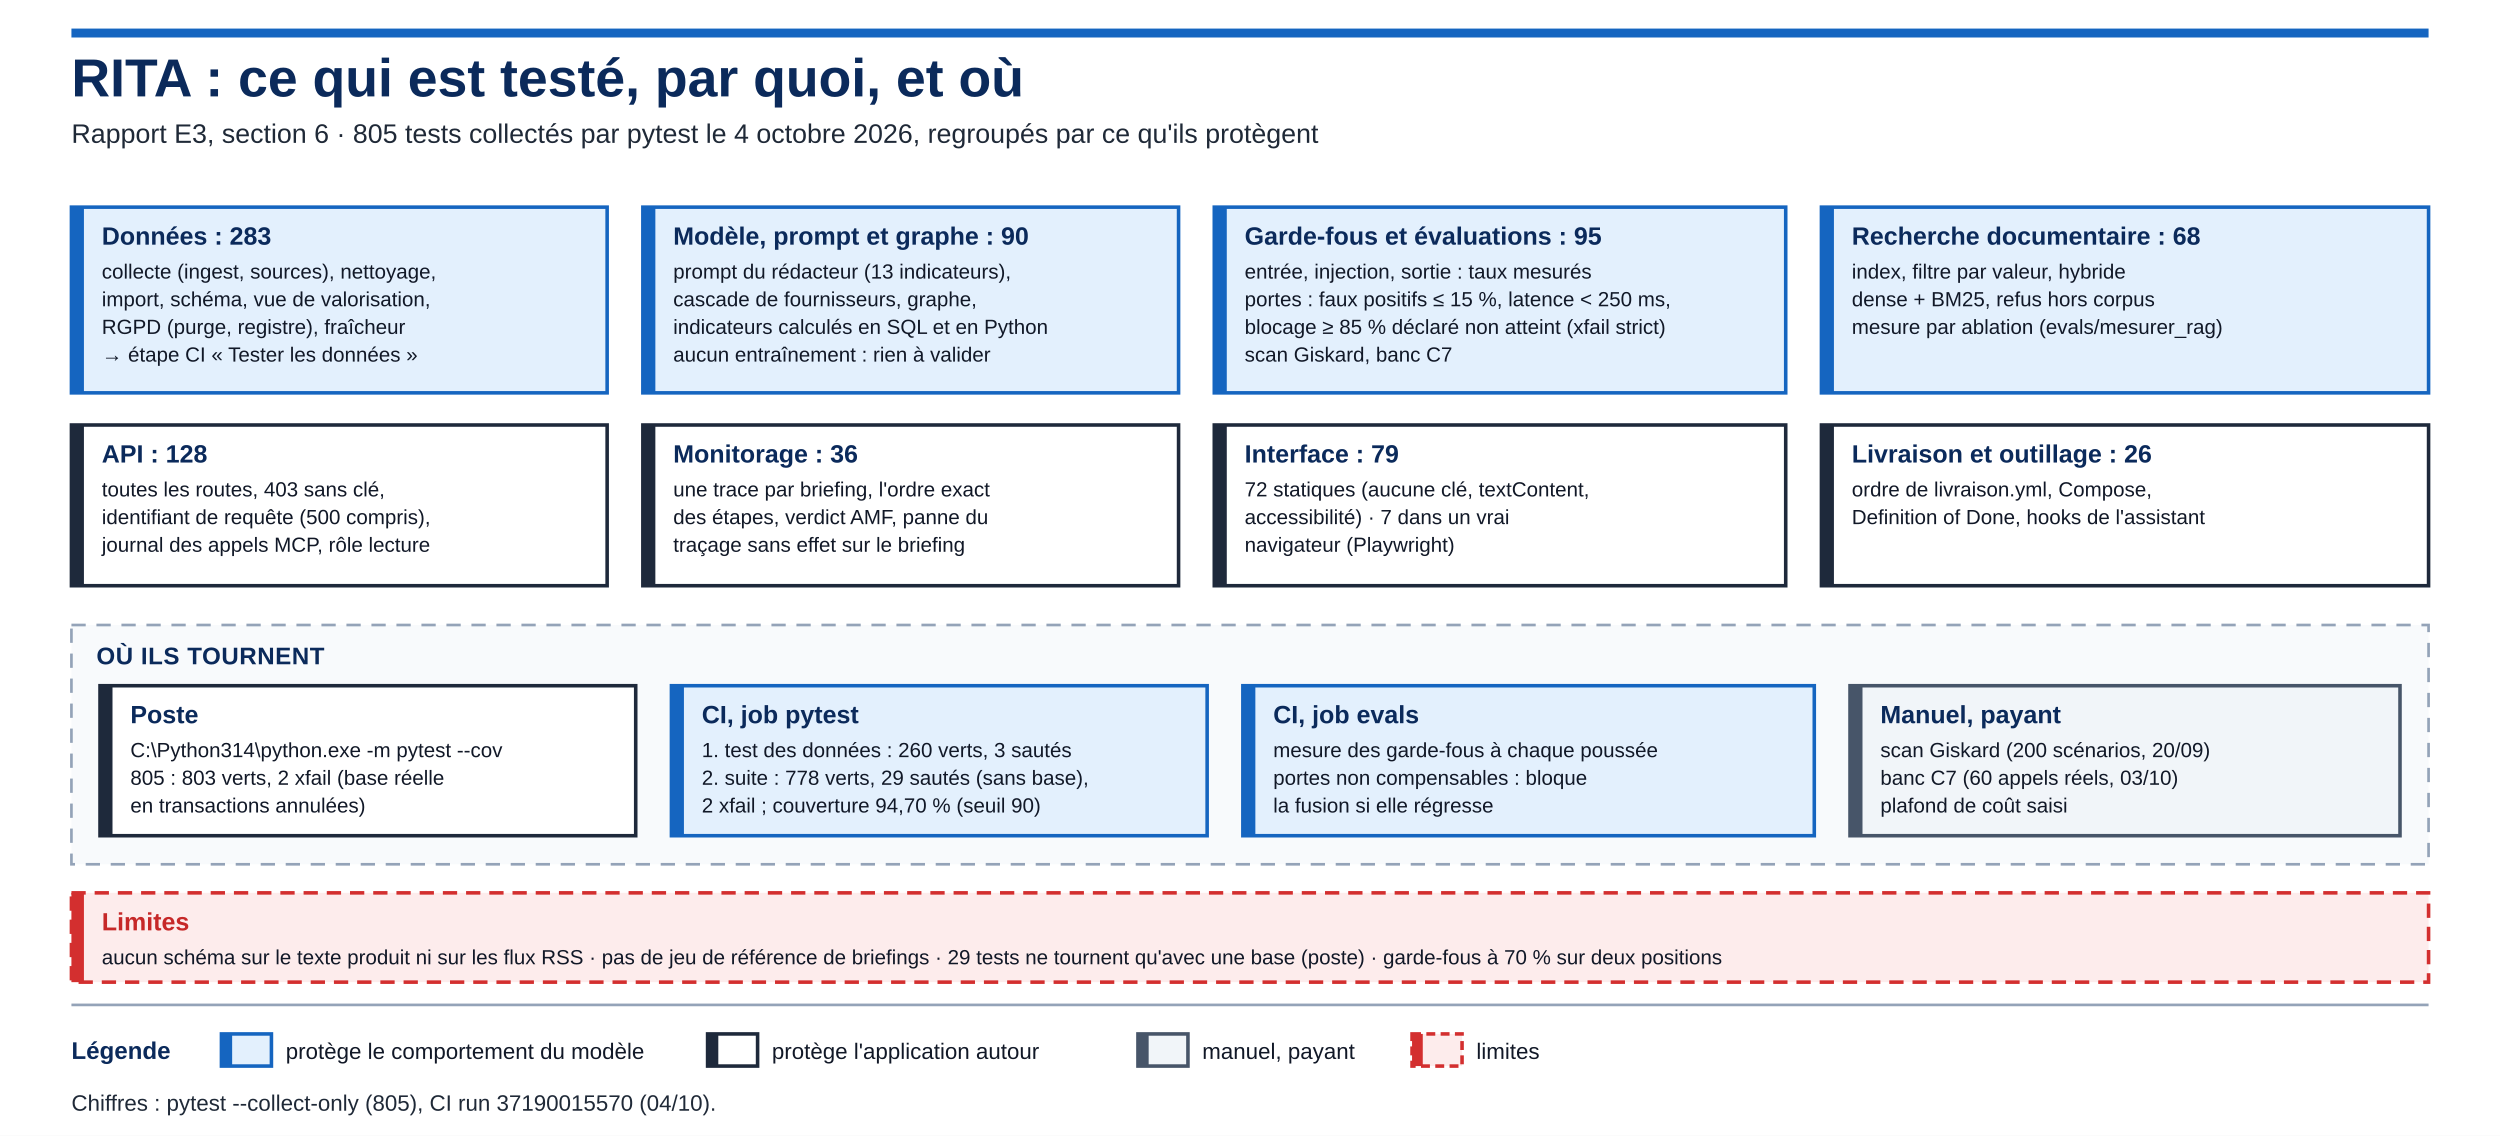
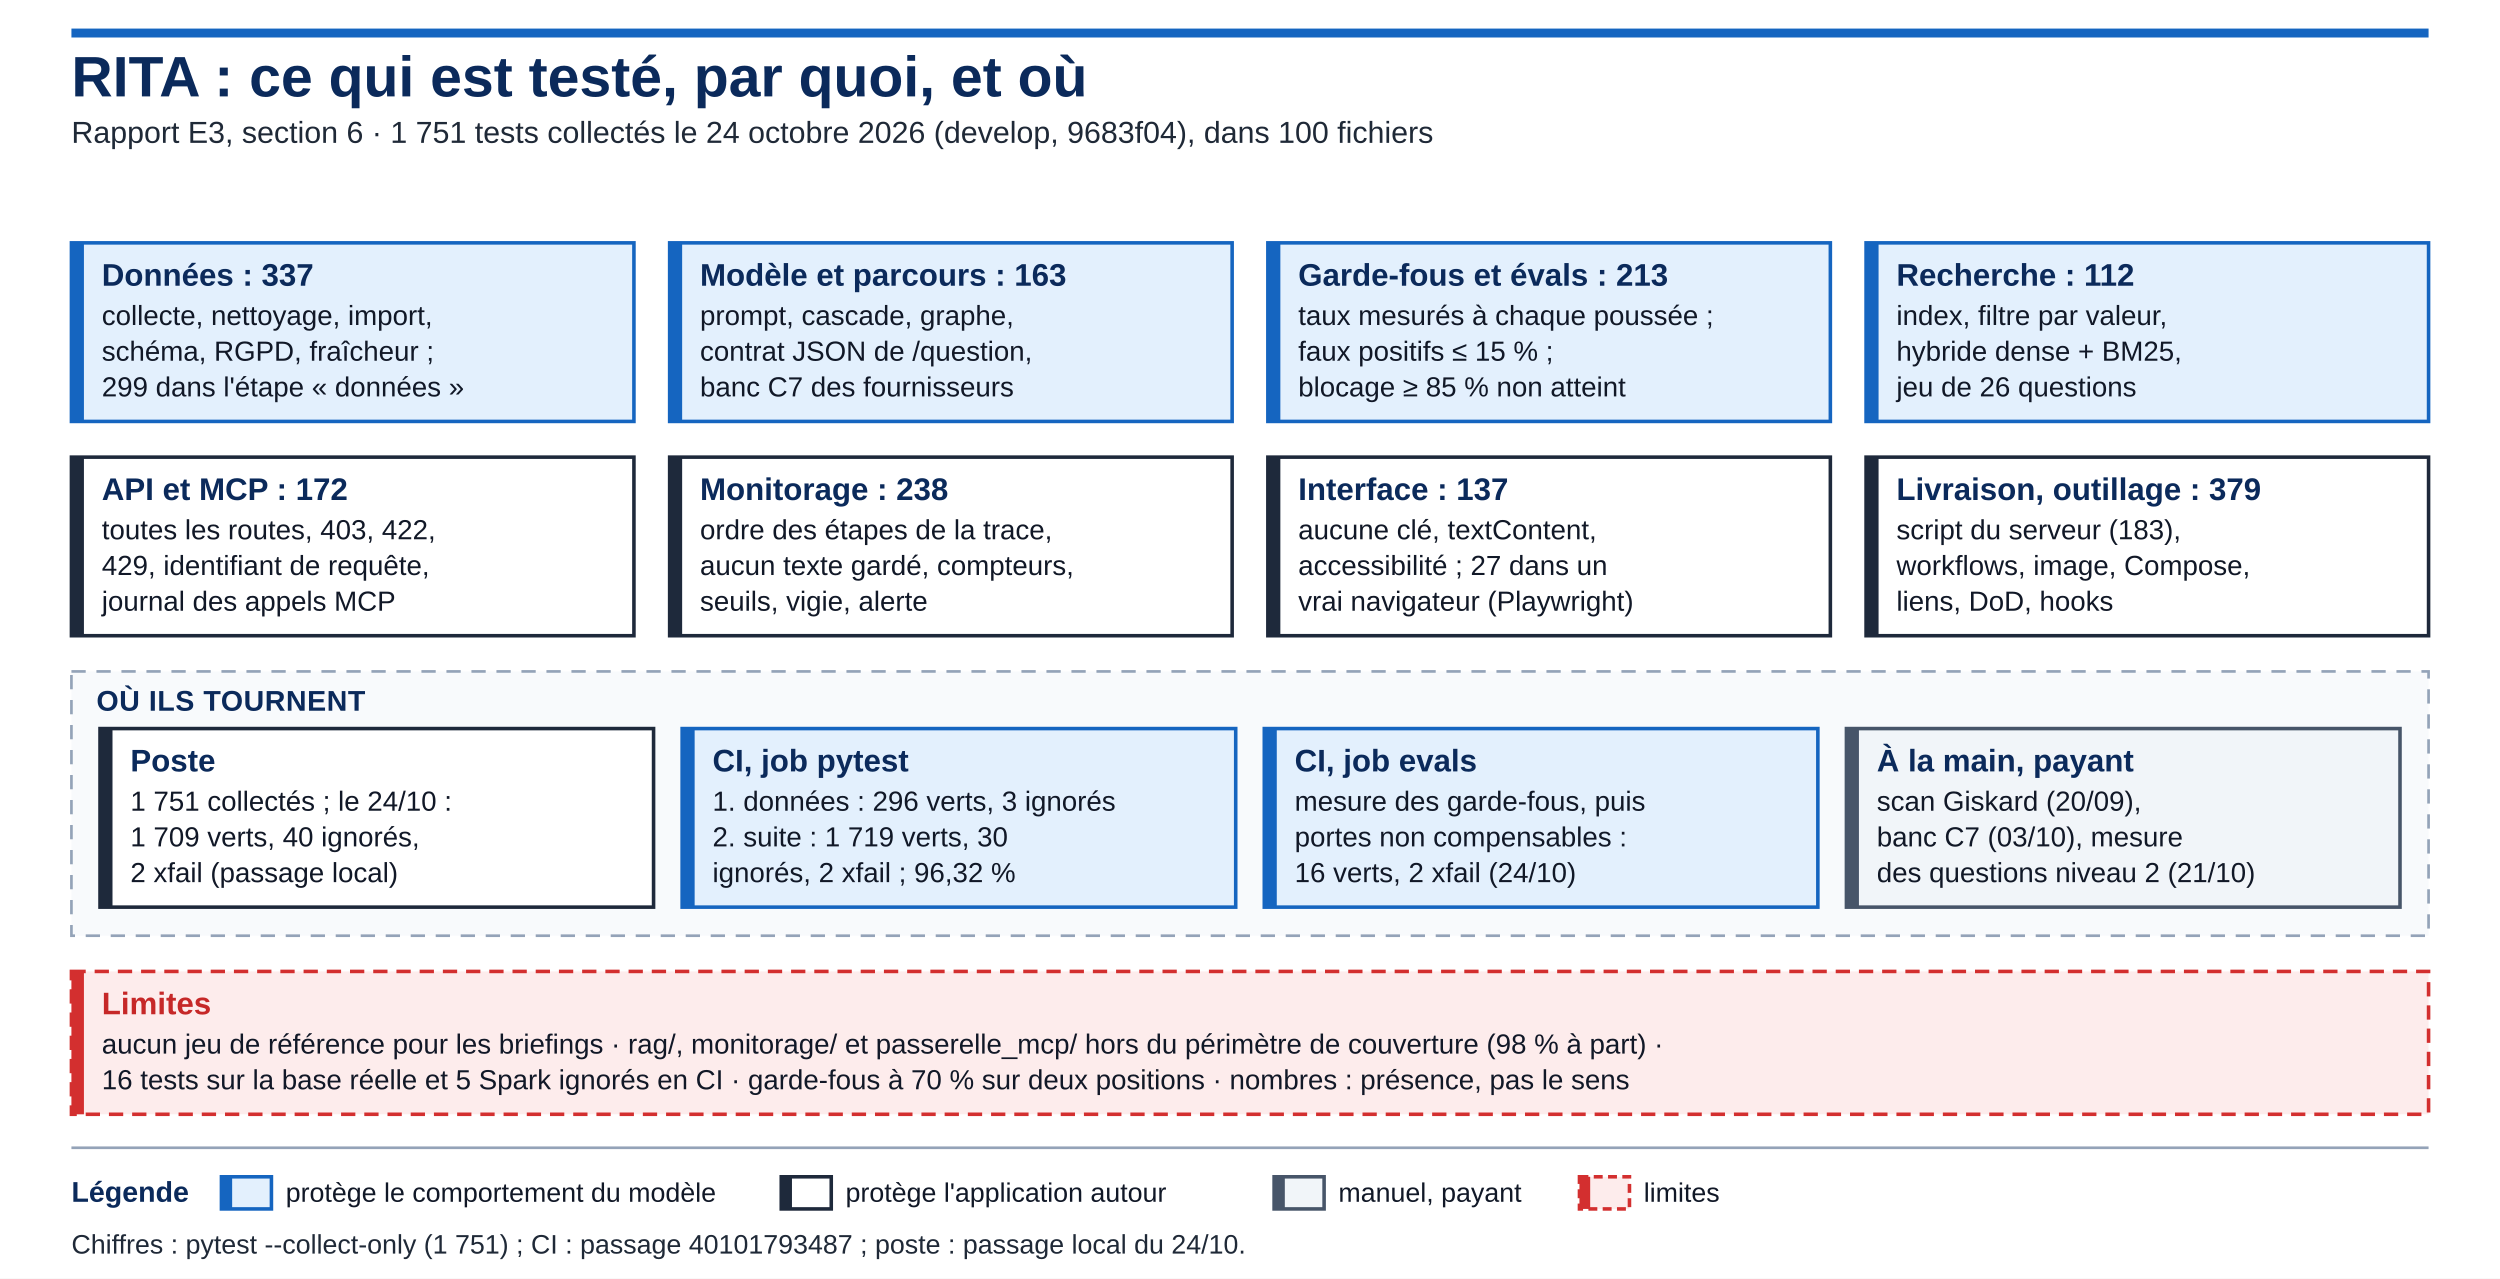
- <svg xmlns="http://www.w3.org/2000/svg" width="1400" height="636" viewBox="0 0 1400 636" font-family="Segoe UI,Calibri,Arial,sans-serif">
+ <svg xmlns="http://www.w3.org/2000/svg" width="1400" height="716" viewBox="0 0 1400 716" font-family="Segoe UI,Calibri,Arial,sans-serif">
  <defs>
    <marker id="fl-flux" markerWidth="5" markerHeight="5" refX="4.2" refY="2.5" orient="auto" markerUnits="strokeWidth">
      <polygon points="0 0,5 2.5,0 5" fill="#0B2A5B" />
    </marker>
    <marker id="fl-ecriture" markerWidth="5" markerHeight="5" refX="4.2" refY="2.5" orient="auto" markerUnits="strokeWidth">
      <polygon points="0 0,5 2.5,0 5" fill="#1565C0" />
    </marker>
    <marker id="fl-lecture" markerWidth="5" markerHeight="5" refX="4.2" refY="2.5" orient="auto" markerUnits="strokeWidth">
      <polygon points="0 0,5 2.5,0 5" fill="#15803D" />
    </marker>
    <marker id="fl-erreur" markerWidth="5" markerHeight="5" refX="4.2" refY="2.5" orient="auto" markerUnits="strokeWidth">
      <polygon points="0 0,5 2.5,0 5" fill="#D32F2F" />
    </marker>
    <marker id="fl-manuel" markerWidth="5" markerHeight="5" refX="4.2" refY="2.5" orient="auto" markerUnits="strokeWidth">
      <polygon points="0 0,5 2.5,0 5" fill="#64748B" />
    </marker>
    <marker id="fl-perso" markerWidth="5" markerHeight="5" refX="4.2" refY="2.5" orient="auto" markerUnits="strokeWidth">
      <polygon points="0 0,5 2.5,0 5" fill="#A21CAF" />
    </marker>
  </defs>
-   <rect width="1400" height="636" fill="#FFFFFF" />
+   <rect width="1400" height="716" fill="#FFFFFF" />
  <rect x="40" y="16" width="1320" height="5" fill="#1565C0" />
-   <text x="40" y="54" font-size="30" font-weight="700" fill="#0B2A5B">RITA : ce qui est testé, par quoi, et où</text>
-   <text x="40" y="80" font-size="15" fill="#1F2937">Rapport E3, section 6 · 805 tests collectés par pytest le 4 octobre 2026, regroupés par ce qu'ils protègent</text>
+   <text x="40" y="54" font-size="32" font-weight="700" fill="#0B2A5B">RITA : ce qui est testé, par quoi, et où</text>
+   <text x="40" y="80" font-size="17" fill="#1F2937">Rapport E3, section 6 · 1 751 tests collectés le 24 octobre 2026 (develop, 9683f04), dans 100 fichiers</text>
  <g transform="translate(0,16)">
-     <rect x="40" y="334" width="1320" height="134" fill="#F8FAFC" stroke="#94A3B8" stroke-width="1.5" stroke-dasharray="8,6" />
-     <rect x="40" y="100" width="300" height="104" fill="#E3F0FD" stroke="#1565C0" stroke-width="2" />
-     <rect x="40" y="100" width="7" height="104" fill="#1565C0" />
-     <text x="57" y="121" font-size="14" font-weight="700" fill="#0B2A5B">Données : 283</text>
-     <text x="57" y="140.0" font-size="11.5" fill="#111827">collecte (ingest, sources), nettoyage,</text>
-     <text x="57" y="155.5" font-size="11.5" fill="#111827">import, schéma, vue de valorisation,</text>
-     <text x="57" y="171.0" font-size="11.5" fill="#111827">RGPD (purge, registre), fraîcheur</text>
-     <text x="57" y="186.5" font-size="11.5" fill="#111827">→ étape CI « Tester les données »</text>
-     <rect x="360" y="100" width="300" height="104" fill="#E3F0FD" stroke="#1565C0" stroke-width="2" />
-     <rect x="360" y="100" width="7" height="104" fill="#1565C0" />
-     <text x="377" y="121" font-size="14" font-weight="700" fill="#0B2A5B">Modèle, prompt et graphe : 90</text>
-     <text x="377" y="140.0" font-size="11.5" fill="#111827">prompt du rédacteur (13 indicateurs),</text>
-     <text x="377" y="155.5" font-size="11.5" fill="#111827">cascade de fournisseurs, graphe,</text>
-     <text x="377" y="171.0" font-size="11.5" fill="#111827">indicateurs calculés en SQL et en Python</text>
-     <text x="377" y="186.5" font-size="11.5" fill="#111827">aucun entraînement : rien à valider</text>
-     <rect x="680" y="100" width="320" height="104" fill="#E3F0FD" stroke="#1565C0" stroke-width="2" />
-     <rect x="680" y="100" width="7" height="104" fill="#1565C0" />
-     <text x="697" y="121" font-size="14" font-weight="700" fill="#0B2A5B">Garde-fous et évaluations : 95</text>
-     <text x="697" y="140.0" font-size="11.5" fill="#111827">entrée, injection, sortie : taux mesurés</text>
-     <text x="697" y="155.5" font-size="11.5" fill="#111827">portes : faux positifs ≤ 15 %, latence &lt; 250 ms,</text>
-     <text x="697" y="171.0" font-size="11.5" fill="#111827">blocage ≥ 85 % déclaré non atteint (xfail strict)</text>
-     <text x="697" y="186.5" font-size="11.5" fill="#111827">scan Giskard, banc C7</text>
-     <rect x="1020" y="100" width="340" height="104" fill="#E3F0FD" stroke="#1565C0" stroke-width="2" />
-     <rect x="1020" y="100" width="7" height="104" fill="#1565C0" />
-     <text x="1037" y="121" font-size="14" font-weight="700" fill="#0B2A5B">Recherche documentaire : 68</text>
-     <text x="1037" y="140.0" font-size="11.5" fill="#111827">index, filtre par valeur, hybride</text>
-     <text x="1037" y="155.5" font-size="11.5" fill="#111827">dense + BM25, refus hors corpus</text>
-     <text x="1037" y="171.0" font-size="11.5" fill="#111827">mesure par ablation (evals/mesurer_rag)</text>
-     <rect x="40" y="222" width="300" height="90" fill="#FFFFFF" stroke="#1E293B" stroke-width="2" />
-     <rect x="40" y="222" width="7" height="90" fill="#1E293B" />
-     <text x="57" y="243" font-size="14" font-weight="700" fill="#0B2A5B">API : 128</text>
-     <text x="57" y="262.0" font-size="11.5" fill="#111827">toutes les routes, 403 sans clé,</text>
-     <text x="57" y="277.5" font-size="11.5" fill="#111827">identifiant de requête (500 compris),</text>
-     <text x="57" y="293.0" font-size="11.5" fill="#111827">journal des appels MCP, rôle lecture</text>
-     <rect x="360" y="222" width="300" height="90" fill="#FFFFFF" stroke="#1E293B" stroke-width="2" />
-     <rect x="360" y="222" width="7" height="90" fill="#1E293B" />
-     <text x="377" y="243" font-size="14" font-weight="700" fill="#0B2A5B">Monitorage : 36</text>
-     <text x="377" y="262.0" font-size="11.5" fill="#111827">une trace par briefing, l'ordre exact</text>
-     <text x="377" y="277.5" font-size="11.5" fill="#111827">des étapes, verdict AMF, panne du</text>
-     <text x="377" y="293.0" font-size="11.5" fill="#111827">traçage sans effet sur le briefing</text>
-     <rect x="680" y="222" width="320" height="90" fill="#FFFFFF" stroke="#1E293B" stroke-width="2" />
-     <rect x="680" y="222" width="7" height="90" fill="#1E293B" />
-     <text x="697" y="243" font-size="14" font-weight="700" fill="#0B2A5B">Interface : 79</text>
-     <text x="697" y="262.0" font-size="11.5" fill="#111827">72 statiques (aucune clé, textContent,</text>
-     <text x="697" y="277.5" font-size="11.5" fill="#111827">accessibilité) · 7 dans un vrai</text>
-     <text x="697" y="293.0" font-size="11.5" fill="#111827">navigateur (Playwright)</text>
-     <rect x="1020" y="222" width="340" height="90" fill="#FFFFFF" stroke="#1E293B" stroke-width="2" />
-     <rect x="1020" y="222" width="7" height="90" fill="#1E293B" />
-     <text x="1037" y="243" font-size="14" font-weight="700" fill="#0B2A5B">Livraison et outillage : 26</text>
-     <text x="1037" y="262.0" font-size="11.5" fill="#111827">ordre de livraison.yml, Compose,</text>
-     <text x="1037" y="277.5" font-size="11.5" fill="#111827">Definition of Done, hooks de l'assistant</text>
-     <rect x="56" y="368" width="300" height="84" fill="#FFFFFF" stroke="#1E293B" stroke-width="2" />
-     <rect x="56" y="368" width="7" height="84" fill="#1E293B" />
-     <text x="73" y="389" font-size="14" font-weight="700" fill="#0B2A5B">Poste</text>
-     <text x="73" y="408.0" font-size="11.5" fill="#111827">C:\Python314\python.exe -m pytest --cov</text>
-     <text x="73" y="423.5" font-size="11.5" fill="#111827">805 : 803 verts, 2 xfail (base réelle</text>
-     <text x="73" y="439.0" font-size="11.5" fill="#111827">en transactions annulées)</text>
-     <rect x="376" y="368" width="300" height="84" fill="#E3F0FD" stroke="#1565C0" stroke-width="2" />
-     <rect x="376" y="368" width="7" height="84" fill="#1565C0" />
-     <text x="393" y="389" font-size="14" font-weight="700" fill="#0B2A5B">CI, job pytest</text>
-     <text x="393" y="408.0" font-size="11.5" fill="#111827">1. test des données : 260 verts, 3 sautés</text>
-     <text x="393" y="423.5" font-size="11.5" fill="#111827">2. suite : 778 verts, 29 sautés (sans base),</text>
-     <text x="393" y="439.0" font-size="11.5" fill="#111827">2 xfail ; couverture 94,70 % (seuil 90)</text>
-     <rect x="696" y="368" width="320" height="84" fill="#E3F0FD" stroke="#1565C0" stroke-width="2" />
-     <rect x="696" y="368" width="7" height="84" fill="#1565C0" />
-     <text x="713" y="389" font-size="14" font-weight="700" fill="#0B2A5B">CI, job evals</text>
-     <text x="713" y="408.0" font-size="11.5" fill="#111827">mesure des garde-fous à chaque poussée</text>
-     <text x="713" y="423.5" font-size="11.5" fill="#111827">portes non compensables : bloque</text>
-     <text x="713" y="439.0" font-size="11.5" fill="#111827">la fusion si elle régresse</text>
-     <rect x="1036" y="368" width="308" height="84" fill="#F1F5F9" stroke="#475569" stroke-width="2" />
-     <rect x="1036" y="368" width="7" height="84" fill="#475569" />
-     <text x="1053" y="389" font-size="14" font-weight="700" fill="#0B2A5B">Manuel, payant</text>
-     <text x="1053" y="408.0" font-size="11.5" fill="#111827">scan Giskard (200 scénarios, 20/09)</text>
-     <text x="1053" y="423.5" font-size="11.5" fill="#111827">banc C7 (60 appels réels, 03/10)</text>
-     <text x="1053" y="439.0" font-size="11.5" fill="#111827">plafond de coût saisi</text>
-     <rect x="40" y="484" width="1320" height="50" fill="#FDECEC" stroke="#D32F2F" stroke-width="2" stroke-dasharray="8,5" />
-     <rect x="40" y="484" width="7" height="50" fill="#D32F2F" />
-     <text x="57" y="505" font-size="14" font-weight="700" fill="#C62828">Limites</text>
-     <text x="57" y="524.0" font-size="11.5" fill="#111827">aucun schéma sur le texte produit ni sur les flux RSS · pas de jeu de référence de briefings · 29 tests ne tournent qu'avec une base (poste) · garde-fous à 70 % sur deux positions</text>
-     <text x="54" y="356" font-size="13.5" font-weight="700" fill="#0B2A5B" letter-spacing="0.3" stroke="#F8FAFC" stroke-width="5" paint-order="stroke">OÙ ILS TOURNENT</text>
-     <rect x="40" y="546" width="1320" height="1.5" fill="#94A3B8" />
-     <text x="40" y="577" font-size="13.5" font-weight="700" fill="#0B2A5B">Légende</text>
-     <rect x="124.0" y="563" width="28" height="18" fill="#E3F0FD" stroke="#1565C0" stroke-width="2" />
-     <rect x="124.0" y="563" width="6" height="18" fill="#1565C0" />
-     <text x="160.0" y="577" font-size="12.5" fill="#111827">protège le comportement du modèle</text>
-     <rect x="396.25" y="563" width="28" height="18" fill="#FFFFFF" stroke="#1E293B" stroke-width="2" />
-     <rect x="396.25" y="563" width="6" height="18" fill="#1E293B" />
-     <text x="432.25" y="577" font-size="12.5" fill="#111827">protège l'application autour</text>
-     <rect x="637.25" y="563" width="28" height="18" fill="#F1F5F9" stroke="#475569" stroke-width="2" />
-     <rect x="637.25" y="563" width="6" height="18" fill="#475569" />
-     <text x="673.25" y="577" font-size="12.5" fill="#111827">manuel, payant</text>
-     <rect x="790.75" y="563" width="28" height="18" fill="#FDECEC" stroke="#D32F2F" stroke-width="2" stroke-dasharray="5,3" />
-     <rect x="790.75" y="563" width="6" height="18" fill="#D32F2F" />
-     <text x="826.75" y="577" font-size="12.5" fill="#111827">limites</text>
-     <text x="40" y="606" font-size="12.5" fill="#1F2937">Chiffres : pytest --collect-only (805), CI run 37190015570 (04/10).</text>
+     <rect x="40" y="360" width="1320" height="148" fill="#F8FAFC" stroke="#94A3B8" stroke-width="1.5" stroke-dasharray="8,6" />
+     <rect x="40" y="120" width="315" height="100" fill="#E3F0FD" stroke="#1565C0" stroke-width="2" />
+     <rect x="40" y="120" width="7" height="100" fill="#1565C0" />
+     <text x="57" y="144" font-size="17.5" font-weight="700" fill="#0B2A5B">Données : 337</text>
+     <text x="57" y="166" font-size="15.5" fill="#111827">collecte, nettoyage, import,</text>
+     <text x="57" y="186" font-size="15.5" fill="#111827">schéma, RGPD, fraîcheur ;</text>
+     <text x="57" y="206" font-size="15.5" fill="#111827">299 dans l'étape « données »</text>
+     <rect x="375" y="120" width="315" height="100" fill="#E3F0FD" stroke="#1565C0" stroke-width="2" />
+     <rect x="375" y="120" width="7" height="100" fill="#1565C0" />
+     <text x="392" y="144" font-size="17.5" font-weight="700" fill="#0B2A5B">Modèle et parcours : 163</text>
+     <text x="392" y="166" font-size="15.5" fill="#111827">prompt, cascade, graphe,</text>
+     <text x="392" y="186" font-size="15.5" fill="#111827">contrat JSON de /question,</text>
+     <text x="392" y="206" font-size="15.5" fill="#111827">banc C7 des fournisseurs</text>
+     <rect x="710" y="120" width="315" height="100" fill="#E3F0FD" stroke="#1565C0" stroke-width="2" />
+     <rect x="710" y="120" width="7" height="100" fill="#1565C0" />
+     <text x="727" y="144" font-size="17.5" font-weight="700" fill="#0B2A5B">Garde-fous et évals : 213</text>
+     <text x="727" y="166" font-size="15.5" fill="#111827">taux mesurés à chaque poussée ;</text>
+     <text x="727" y="186" font-size="15.5" fill="#111827">faux positifs ≤ 15 % ;</text>
+     <text x="727" y="206" font-size="15.5" fill="#111827">blocage ≥ 85 % non atteint</text>
+     <rect x="1045" y="120" width="315" height="100" fill="#E3F0FD" stroke="#1565C0" stroke-width="2" />
+     <rect x="1045" y="120" width="7" height="100" fill="#1565C0" />
+     <text x="1062" y="144" font-size="17.5" font-weight="700" fill="#0B2A5B">Recherche : 112</text>
+     <text x="1062" y="166" font-size="15.5" fill="#111827">index, filtre par valeur,</text>
+     <text x="1062" y="186" font-size="15.5" fill="#111827">hybride dense + BM25,</text>
+     <text x="1062" y="206" font-size="15.5" fill="#111827">jeu de 26 questions</text>
+     <rect x="40" y="240" width="315" height="100" fill="#FFFFFF" stroke="#1E293B" stroke-width="2" />
+     <rect x="40" y="240" width="7" height="100" fill="#1E293B" />
+     <text x="57" y="264" font-size="17.5" font-weight="700" fill="#0B2A5B">API et MCP : 172</text>
+     <text x="57" y="286" font-size="15.5" fill="#111827">toutes les routes, 403, 422,</text>
+     <text x="57" y="306" font-size="15.5" fill="#111827">429, identifiant de requête,</text>
+     <text x="57" y="326" font-size="15.5" fill="#111827">journal des appels MCP</text>
+     <rect x="375" y="240" width="315" height="100" fill="#FFFFFF" stroke="#1E293B" stroke-width="2" />
+     <rect x="375" y="240" width="7" height="100" fill="#1E293B" />
+     <text x="392" y="264" font-size="17.5" font-weight="700" fill="#0B2A5B">Monitorage : 238</text>
+     <text x="392" y="286" font-size="15.5" fill="#111827">ordre des étapes de la trace,</text>
+     <text x="392" y="306" font-size="15.5" fill="#111827">aucun texte gardé, compteurs,</text>
+     <text x="392" y="326" font-size="15.5" fill="#111827">seuils, vigie, alerte</text>
+     <rect x="710" y="240" width="315" height="100" fill="#FFFFFF" stroke="#1E293B" stroke-width="2" />
+     <rect x="710" y="240" width="7" height="100" fill="#1E293B" />
+     <text x="727" y="264" font-size="17.5" font-weight="700" fill="#0B2A5B">Interface : 137</text>
+     <text x="727" y="286" font-size="15.5" fill="#111827">aucune clé, textContent,</text>
+     <text x="727" y="306" font-size="15.5" fill="#111827">accessibilité ; 27 dans un</text>
+     <text x="727" y="326" font-size="15.5" fill="#111827">vrai navigateur (Playwright)</text>
+     <rect x="1045" y="240" width="315" height="100" fill="#FFFFFF" stroke="#1E293B" stroke-width="2" />
+     <rect x="1045" y="240" width="7" height="100" fill="#1E293B" />
+     <text x="1062" y="264" font-size="17.5" font-weight="700" fill="#0B2A5B">Livraison, outillage : 379</text>
+     <text x="1062" y="286" font-size="15.5" fill="#111827">script du serveur (183),</text>
+     <text x="1062" y="306" font-size="15.5" fill="#111827">workflows, image, Compose,</text>
+     <text x="1062" y="326" font-size="15.5" fill="#111827">liens, DoD, hooks</text>
+     <rect x="56" y="392" width="310" height="100" fill="#FFFFFF" stroke="#1E293B" stroke-width="2" />
+     <rect x="56" y="392" width="7" height="100" fill="#1E293B" />
+     <text x="73" y="416" font-size="17.5" font-weight="700" fill="#0B2A5B">Poste</text>
+     <text x="73" y="438" font-size="15.5" fill="#111827">1 751 collectés ; le 24/10 :</text>
+     <text x="73" y="458" font-size="15.5" fill="#111827">1 709 verts, 40 ignorés,</text>
+     <text x="73" y="478" font-size="15.5" fill="#111827">2 xfail (passage local)</text>
+     <rect x="382" y="392" width="310" height="100" fill="#E3F0FD" stroke="#1565C0" stroke-width="2" />
+     <rect x="382" y="392" width="7" height="100" fill="#1565C0" />
+     <text x="399" y="416" font-size="17.5" font-weight="700" fill="#0B2A5B">CI, job pytest</text>
+     <text x="399" y="438" font-size="15.5" fill="#111827">1. données : 296 verts, 3 ignorés</text>
+     <text x="399" y="458" font-size="15.5" fill="#111827">2. suite : 1 719 verts, 30</text>
+     <text x="399" y="478" font-size="15.5" fill="#111827">ignorés, 2 xfail ; 96,32 %</text>
+     <rect x="708" y="392" width="310" height="100" fill="#E3F0FD" stroke="#1565C0" stroke-width="2" />
+     <rect x="708" y="392" width="7" height="100" fill="#1565C0" />
+     <text x="725" y="416" font-size="17.5" font-weight="700" fill="#0B2A5B">CI, job evals</text>
+     <text x="725" y="438" font-size="15.5" fill="#111827">mesure des garde-fous, puis</text>
+     <text x="725" y="458" font-size="15.5" fill="#111827">portes non compensables :</text>
+     <text x="725" y="478" font-size="15.5" fill="#111827">16 verts, 2 xfail (24/10)</text>
+     <rect x="1034" y="392" width="310" height="100" fill="#F1F5F9" stroke="#475569" stroke-width="2" />
+     <rect x="1034" y="392" width="7" height="100" fill="#475569" />
+     <text x="1051" y="416" font-size="17.5" font-weight="700" fill="#0B2A5B">À la main, payant</text>
+     <text x="1051" y="438" font-size="15.5" fill="#111827">scan Giskard (20/09),</text>
+     <text x="1051" y="458" font-size="15.5" fill="#111827">banc C7 (03/10), mesure</text>
+     <text x="1051" y="478" font-size="15.5" fill="#111827">des questions niveau 2 (21/10)</text>
+     <rect x="40" y="528" width="1320" height="80" fill="#FDECEC" stroke="#D32F2F" stroke-width="2" stroke-dasharray="8,5" />
+     <rect x="40" y="528" width="7" height="80" fill="#D32F2F" />
+     <text x="57" y="552" font-size="17.5" font-weight="700" fill="#C62828">Limites</text>
+     <text x="57" y="574" font-size="15.5" fill="#111827">aucun jeu de référence pour les briefings · rag/, monitorage/ et passerelle_mcp/ hors du périmètre de couverture (98 % à part) ·</text>
+     <text x="57" y="594" font-size="15.5" fill="#111827">16 tests sur la base réelle et 5 Spark ignorés en CI · garde-fous à 70 % sur deux positions · nombres : présence, pas le sens</text>
+     <text x="54" y="382" font-size="16" font-weight="700" fill="#0B2A5B" letter-spacing="0.3" stroke="#F8FAFC" stroke-width="5" paint-order="stroke">OÙ ILS TOURNENT</text>
+     <rect x="40" y="626" width="1320" height="1.5" fill="#94A3B8" />
+     <text x="40" y="657" font-size="16" font-weight="700" fill="#0B2A5B">Légende</text>
+     <rect x="124.0" y="643" width="28" height="18" fill="#E3F0FD" stroke="#1565C0" stroke-width="2" />
+     <rect x="124.0" y="643" width="6" height="18" fill="#1565C0" />
+     <text x="160.0" y="657" font-size="15" fill="#111827">protège le comportement du modèle</text>
+     <rect x="437.5" y="643" width="28" height="18" fill="#FFFFFF" stroke="#1E293B" stroke-width="2" />
+     <rect x="437.5" y="643" width="6" height="18" fill="#1E293B" />
+     <text x="473.5" y="657" font-size="15" fill="#111827">protège l'application autour</text>
+     <rect x="713.5" y="643" width="28" height="18" fill="#F1F5F9" stroke="#475569" stroke-width="2" />
+     <rect x="713.5" y="643" width="6" height="18" fill="#475569" />
+     <text x="749.5" y="657" font-size="15" fill="#111827">manuel, payant</text>
+     <rect x="884.5" y="643" width="28" height="18" fill="#FDECEC" stroke="#D32F2F" stroke-width="2" stroke-dasharray="5,3" />
+     <rect x="884.5" y="643" width="6" height="18" fill="#D32F2F" />
+     <text x="920.5" y="657" font-size="15" fill="#111827">limites</text>
+     <text x="40" y="686" font-size="15" fill="#1F2937">Chiffres : pytest --collect-only (1 751) ; CI : passage 40101793487 ; poste : passage local du 24/10.</text>
  </g>
</svg>
